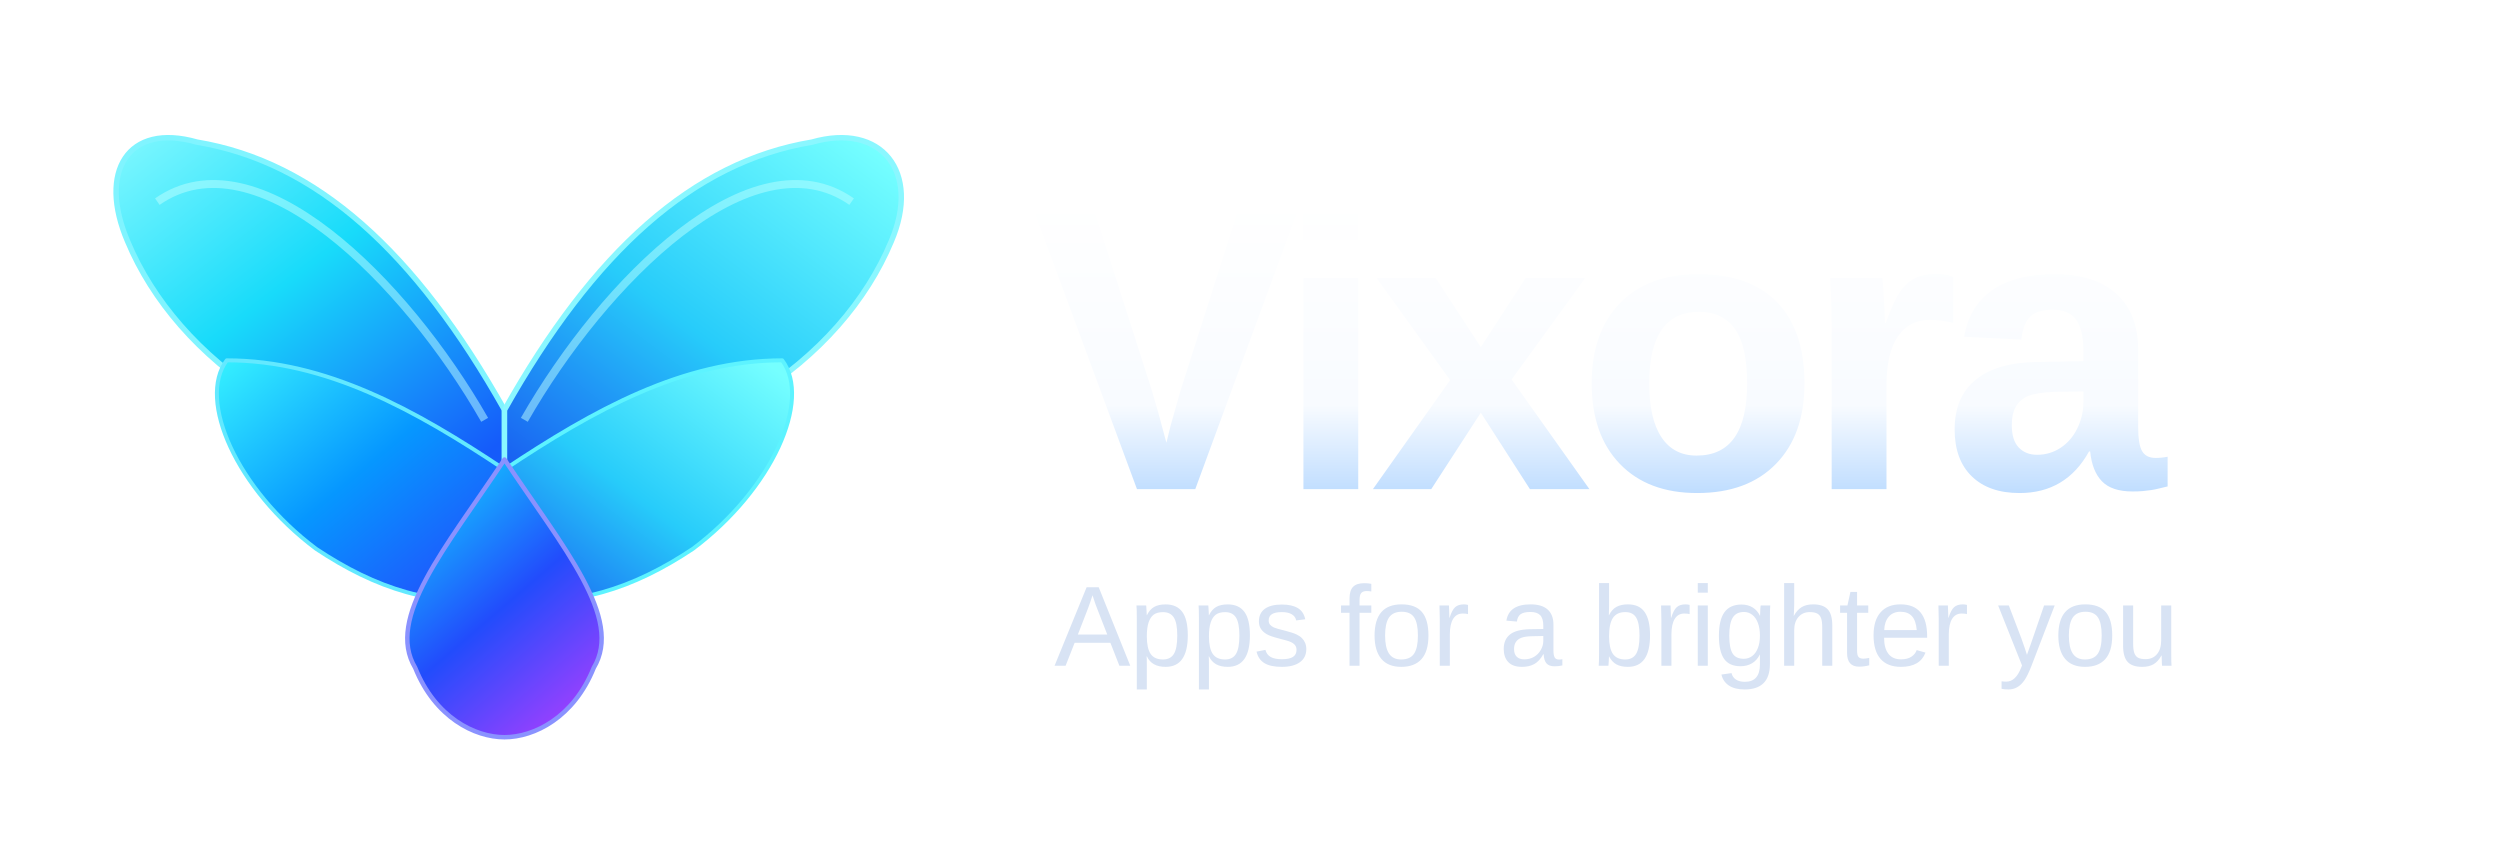
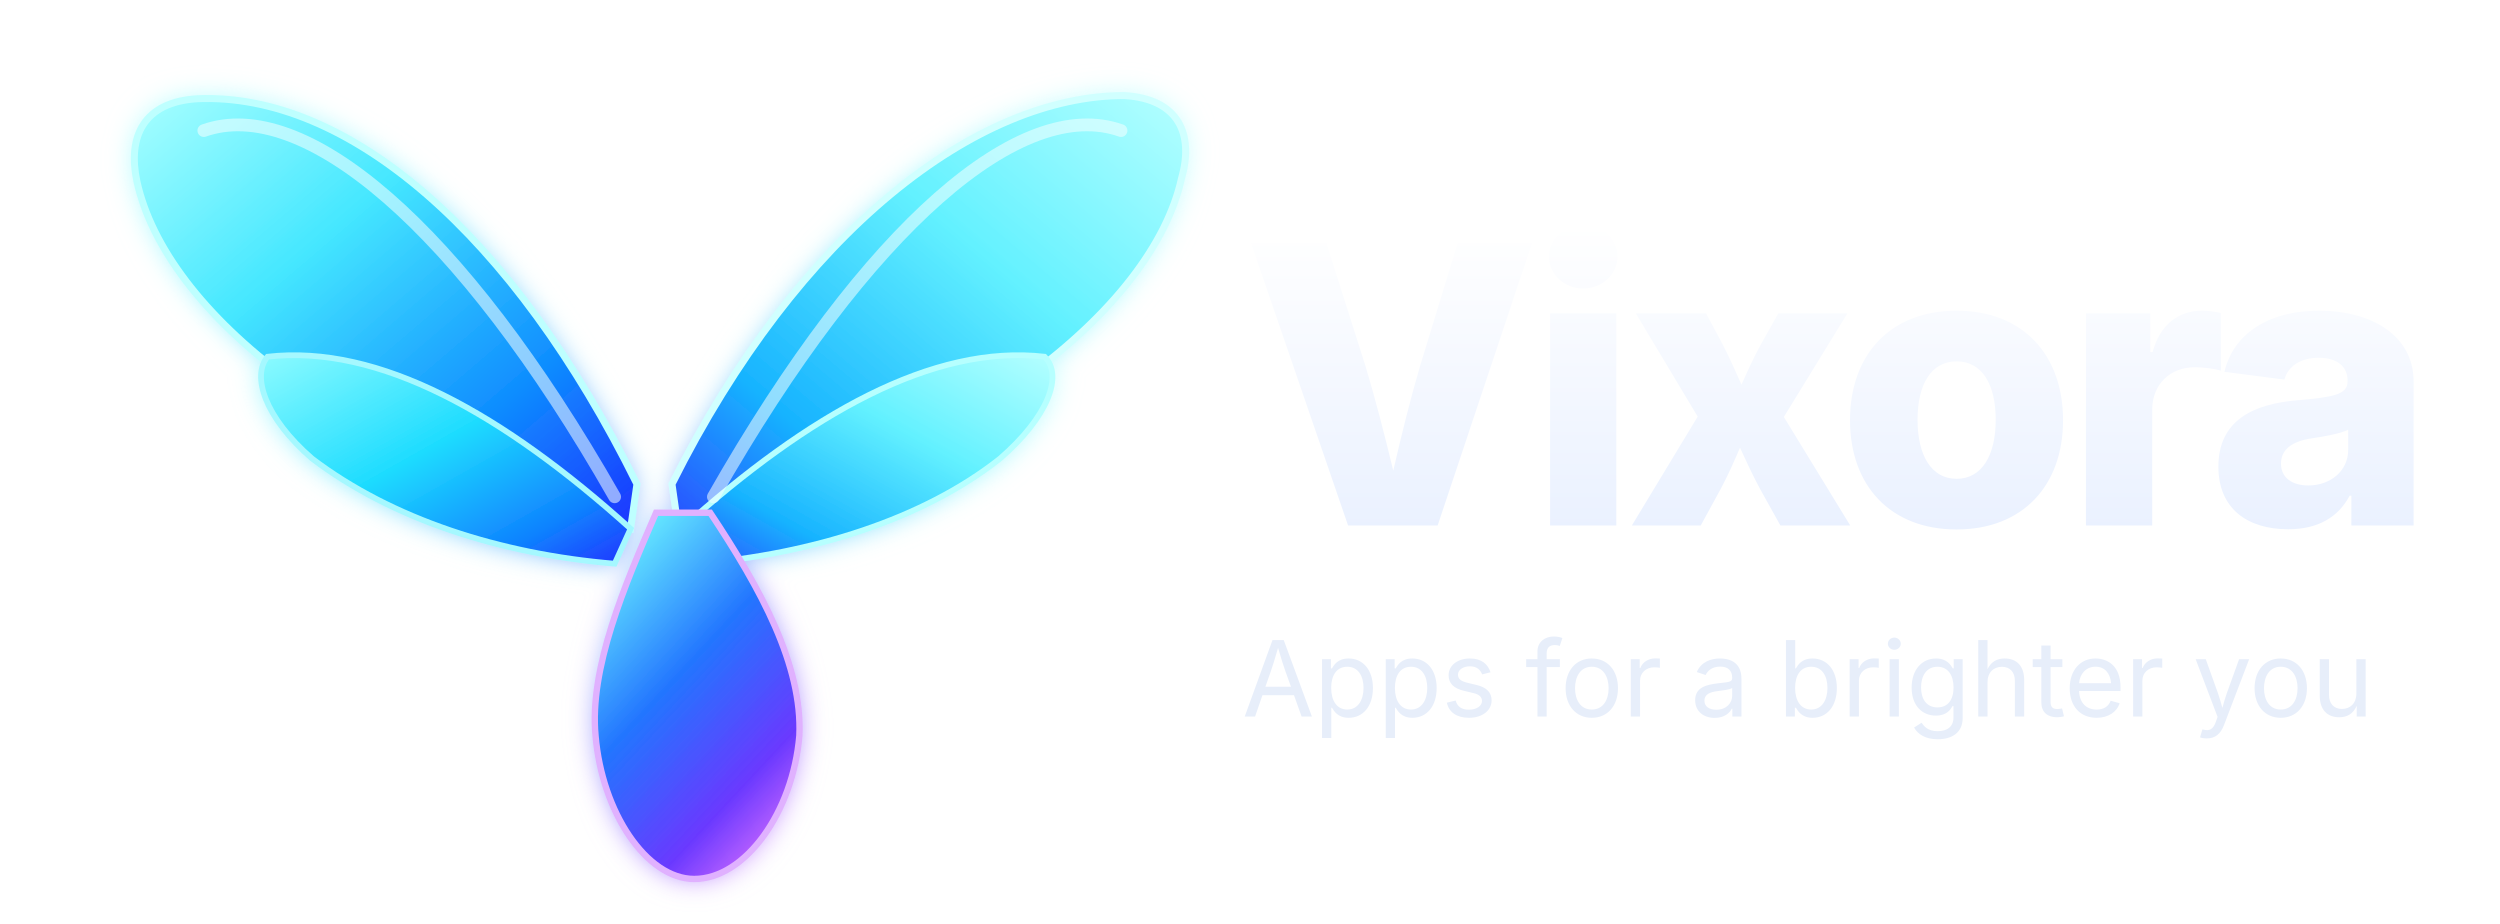
- <svg xmlns="http://www.w3.org/2000/svg" viewBox="0 0 920 315" role="img" aria-labelledby="title description">
+ <svg xmlns="http://www.w3.org/2000/svg" viewBox="0 0 785 290" role="img" aria-labelledby="title desc">
  <defs>
-     <linearGradient id="ul" x1=".08" y1=".1" x2=".95" y2="1">
-       <stop stop-color="#7ffbff" />
-       <stop offset=".35" stop-color="#14d8fc" />
-       <stop offset=".72" stop-color="#0767ed" />
-       <stop offset="1" stop-color="#3a26d9" />
+     <linearGradient id="wingL1" x1="0" y1="0" x2="1" y2="1">
+       <stop offset="0" stop-color="#A8FFFF" />
+       <stop offset="0.35" stop-color="#45E7FF" />
+       <stop offset="0.72" stop-color="#0F8DFF" />
+       <stop offset="1" stop-color="#1C33FF" />
    </linearGradient>
-     <linearGradient id="ur" x1=".7" y1=".02" x2=".12" y2="1">
-       <stop stop-color="#9dffff" />
-       <stop offset=".42" stop-color="#3df6ef" />
-       <stop offset=".8" stop-color="#13adf2" />
-       <stop offset="1" stop-color="#5240e9" />
+     <linearGradient id="wingR1" x1="1" y1="0" x2="0" y2="1">
+       <stop offset="0" stop-color="#B5FFFF" />
+       <stop offset="0.38" stop-color="#63F1FF" />
+       <stop offset="0.76" stop-color="#17B3FF" />
+       <stop offset="1" stop-color="#2B4CFF" />
    </linearGradient>
-     <linearGradient id="ll" x1=".13" y1="0" x2=".82" y2="1">
-       <stop stop-color="#68f6ff" />
-       <stop offset=".4" stop-color="#128cfc" />
-       <stop offset="1" stop-color="#2333e8" />
+     <linearGradient id="wingL2" x1="0" y1="0" x2="1" y2="1">
+       <stop offset="0" stop-color="#8CFBFF" />
+       <stop offset="0.45" stop-color="#1EDCFF" />
+       <stop offset="0.8" stop-color="#0F82FF" />
+       <stop offset="1" stop-color="#2234FF" />
    </linearGradient>
-     <linearGradient id="lr" x1=".7" y1="0" x2=".2" y2="1">
-       <stop stop-color="#86ffff" />
-       <stop offset=".5" stop-color="#03cafb" />
-       <stop offset="1" stop-color="#2a3ded" />
+     <linearGradient id="tailGrad" x1="0.2" y1="0" x2="0.8" y2="1">
+       <stop offset="0" stop-color="#6CF5FF" />
+       <stop offset="0.42" stop-color="#2375FF" />
+       <stop offset="0.78" stop-color="#6A39FF" />
+       <stop offset="1" stop-color="#D56EFF" />
    </linearGradient>
-     <linearGradient id="tail" x1=".2" y1="0" x2=".9" y2="1">
-       <stop stop-color="#35ebff" />
-       <stop offset=".45" stop-color="#1744fc" />
-       <stop offset=".8" stop-color="#9635fb" />
-       <stop offset="1" stop-color="#ca6afa" />
+     <linearGradient id="textGrad" x1="0" y1="0" x2="0" y2="1">
+       <stop offset="0" stop-color="#FFFFFF" />
+       <stop offset="1" stop-color="#EAF1FF" />
    </linearGradient>
-     <linearGradient id="name" x1="0" y1="0" x2="0" y2="1">
-       <stop stop-color="#ffffff" />
-       <stop offset=".7" stop-color="#f8fbff" />
-       <stop offset="1" stop-color="#bfddff" />
-     </linearGradient>
-     <filter id="bloom" x="-12%" y="-15%" width="124%" height="130%">
-       <feGaussianBlur stdDeviation="2" result="blur" />
+     <filter id="softGlow" x="-20%" y="-20%" width="140%" height="140%">
+       <feGaussianBlur stdDeviation="4" result="blur" />
+       <feColorMatrix in="blur" type="matrix" values="1 0 0 0 0  0 1 0 0 0  0 0 1 0 0  0 0 0 0.7 0" result="glow" />
      <feMerge>
-         <feMergeNode in="blur" />
+         <feMergeNode in="glow" />
        <feMergeNode in="SourceGraphic" />
      </feMerge>
    </filter>
-     <linearGradient id="brandLeft" x1="0" y1="0" x2="0.9" y2="1">
-       <stop offset="0" stop-color="#80F8FF" />
-       <stop offset=".46" stop-color="#18DBFA" />
-       <stop offset="1" stop-color="#155BFA" />
-     </linearGradient>
-     <linearGradient id="brandRight" x1=".9" y1="0" x2="0" y2="1">
-       <stop offset="0" stop-color="#75FFFF" />
-       <stop offset=".53" stop-color="#27CCFA" />
-       <stop offset="1" stop-color="#185DF1" />
-     </linearGradient>
-     <linearGradient id="brandLower" x1="0" y1="0" x2="1" y2="1">
-       <stop stop-color="#36F2FF" />
-       <stop offset=".48" stop-color="#0697FF" />
-       <stop offset="1" stop-color="#2742FB" />
-     </linearGradient>
-     <linearGradient id="brandTail" x1=".2" y1="0" x2=".8" y2="1">
-       <stop stop-color="#12CCFF" />
-       <stop offset=".52" stop-color="#224CFC" />
-       <stop offset="1" stop-color="#A43FFF" />
-     </linearGradient>
  </defs>
-   <g transform="translate(36 45) scale(3.65)" stroke-linejoin="round">
-     <path d="M41 29 C32 13 22 4 10 2 C3 0 0 5 3 12 C8 24 22 34 41 35 Z" fill="url(#brandLeft)" stroke="#80F4FF" stroke-width=".55" />
-     <path d="M41 29 C50 13 60 4 72 2 C79 0 83 5 80 12 C75 24 61 34 41 35 Z" fill="url(#brandRight)" stroke="#8AF7FF" stroke-width=".55" />
-     <path d="M41 35 C32 29 23 24 13 24 C10 28 14 37 22 43 C28 47 34 49 41 48 Z" fill="url(#brandLower)" stroke="#63E9FF" stroke-width=".4" />
-     <path d="M41 35 C50 29 59 24 69 24 C72 28 68 37 60 43 C54 47 48 49 41 48 Z" fill="url(#brandRight)" stroke="#5DF3FF" stroke-width=".4" />
-     <path d="M41 34 C35 43 29 50 32 55 C34 60 38 62 41 62 C44 62 48 60 50 55 C53 50 47 43 41 34 Z" fill="url(#brandTail)" stroke="#8A92FF" stroke-width=".45" />
-     <path d="M6 8 C16 1 31 16 39 30" fill="none" stroke="#BEFFFF" stroke-opacity=".5" stroke-width=".8" />
-     <path d="M76 8 C66 1 51 16 43 30" fill="none" stroke="#BDFFFF" stroke-opacity=".5" stroke-width=".8" />
+   <g transform="translate(35 12)" filter="url(#softGlow)">
+     <path d="M165 140 C126 61, 74 17, 27 19 C10 20, 5 31, 8 45 C17 86, 74 133, 163 154 Z" fill="url(#wingL1)" stroke="#BEFFFF" stroke-width="2.2" />
+     <path d="M176 140 C216 60, 272 18, 318 18 C335 19, 340 30, 336 44 C327 85, 268 133, 178 154 Z" fill="url(#wingR1)" stroke="#D0FFFF" stroke-width="2.2" />
+     <path d="M163 154 C123 118, 84 96, 49 100 C44 106, 48 119, 63 132 C88 151, 122 162, 158 165 Z" fill="url(#wingL2)" stroke="#A5F8FF" stroke-width="1.8" />
+     <path d="M179 154 C219 118, 258 96, 293 100 C299 106, 294 119, 279 132 C255 151, 220 162, 184 165 Z" fill="url(#wingR1)" stroke="#B6FFFF" stroke-width="1.8" />
+     <path d="M171 149 C161 172, 150 198, 152 219 C154 243, 168 264, 183 264 C199 264, 214 243, 216 219 C217 197, 204 173, 188 149 Z" fill="url(#tailGrad)" stroke="#E0B1FF" stroke-width="2" />
+     <path d="M29 29 C60 18, 109 58, 158 144" fill="none" stroke="#F3FFFF" stroke-opacity=".55" stroke-width="4" stroke-linecap="round" />
+     <path d="M317 29 C286 18, 238 58, 189 144" fill="none" stroke="#F3FFFF" stroke-opacity=".55" stroke-width="4" stroke-linecap="round" />
  </g>
-   <text x="380" y="180" font-family="Arial,Helvetica,sans-serif" font-size="147" font-weight="800" letter-spacing="-6" fill="url(#name)">Vixora</text>
-   <text x="388" y="245" font-family="Arial,Helvetica,sans-serif" font-size="42" font-weight="400" fill="#d8e3f4" letter-spacing="-.5">Apps for a brighter you</text>
+   <g transform="translate(390 0)">
+     <text x="0" y="165" font-family="Inter,Arial,Helvetica,sans-serif" font-size="122" font-weight="800" letter-spacing="-4" fill="url(#textGrad)">Vixora</text>
+     <text x="0" y="225" font-family="Inter,Arial,Helvetica,sans-serif" font-size="33" font-weight="400" fill="#E7EEFA" letter-spacing="-0.2">Apps for a brighter you</text>
+   </g>
</svg>
